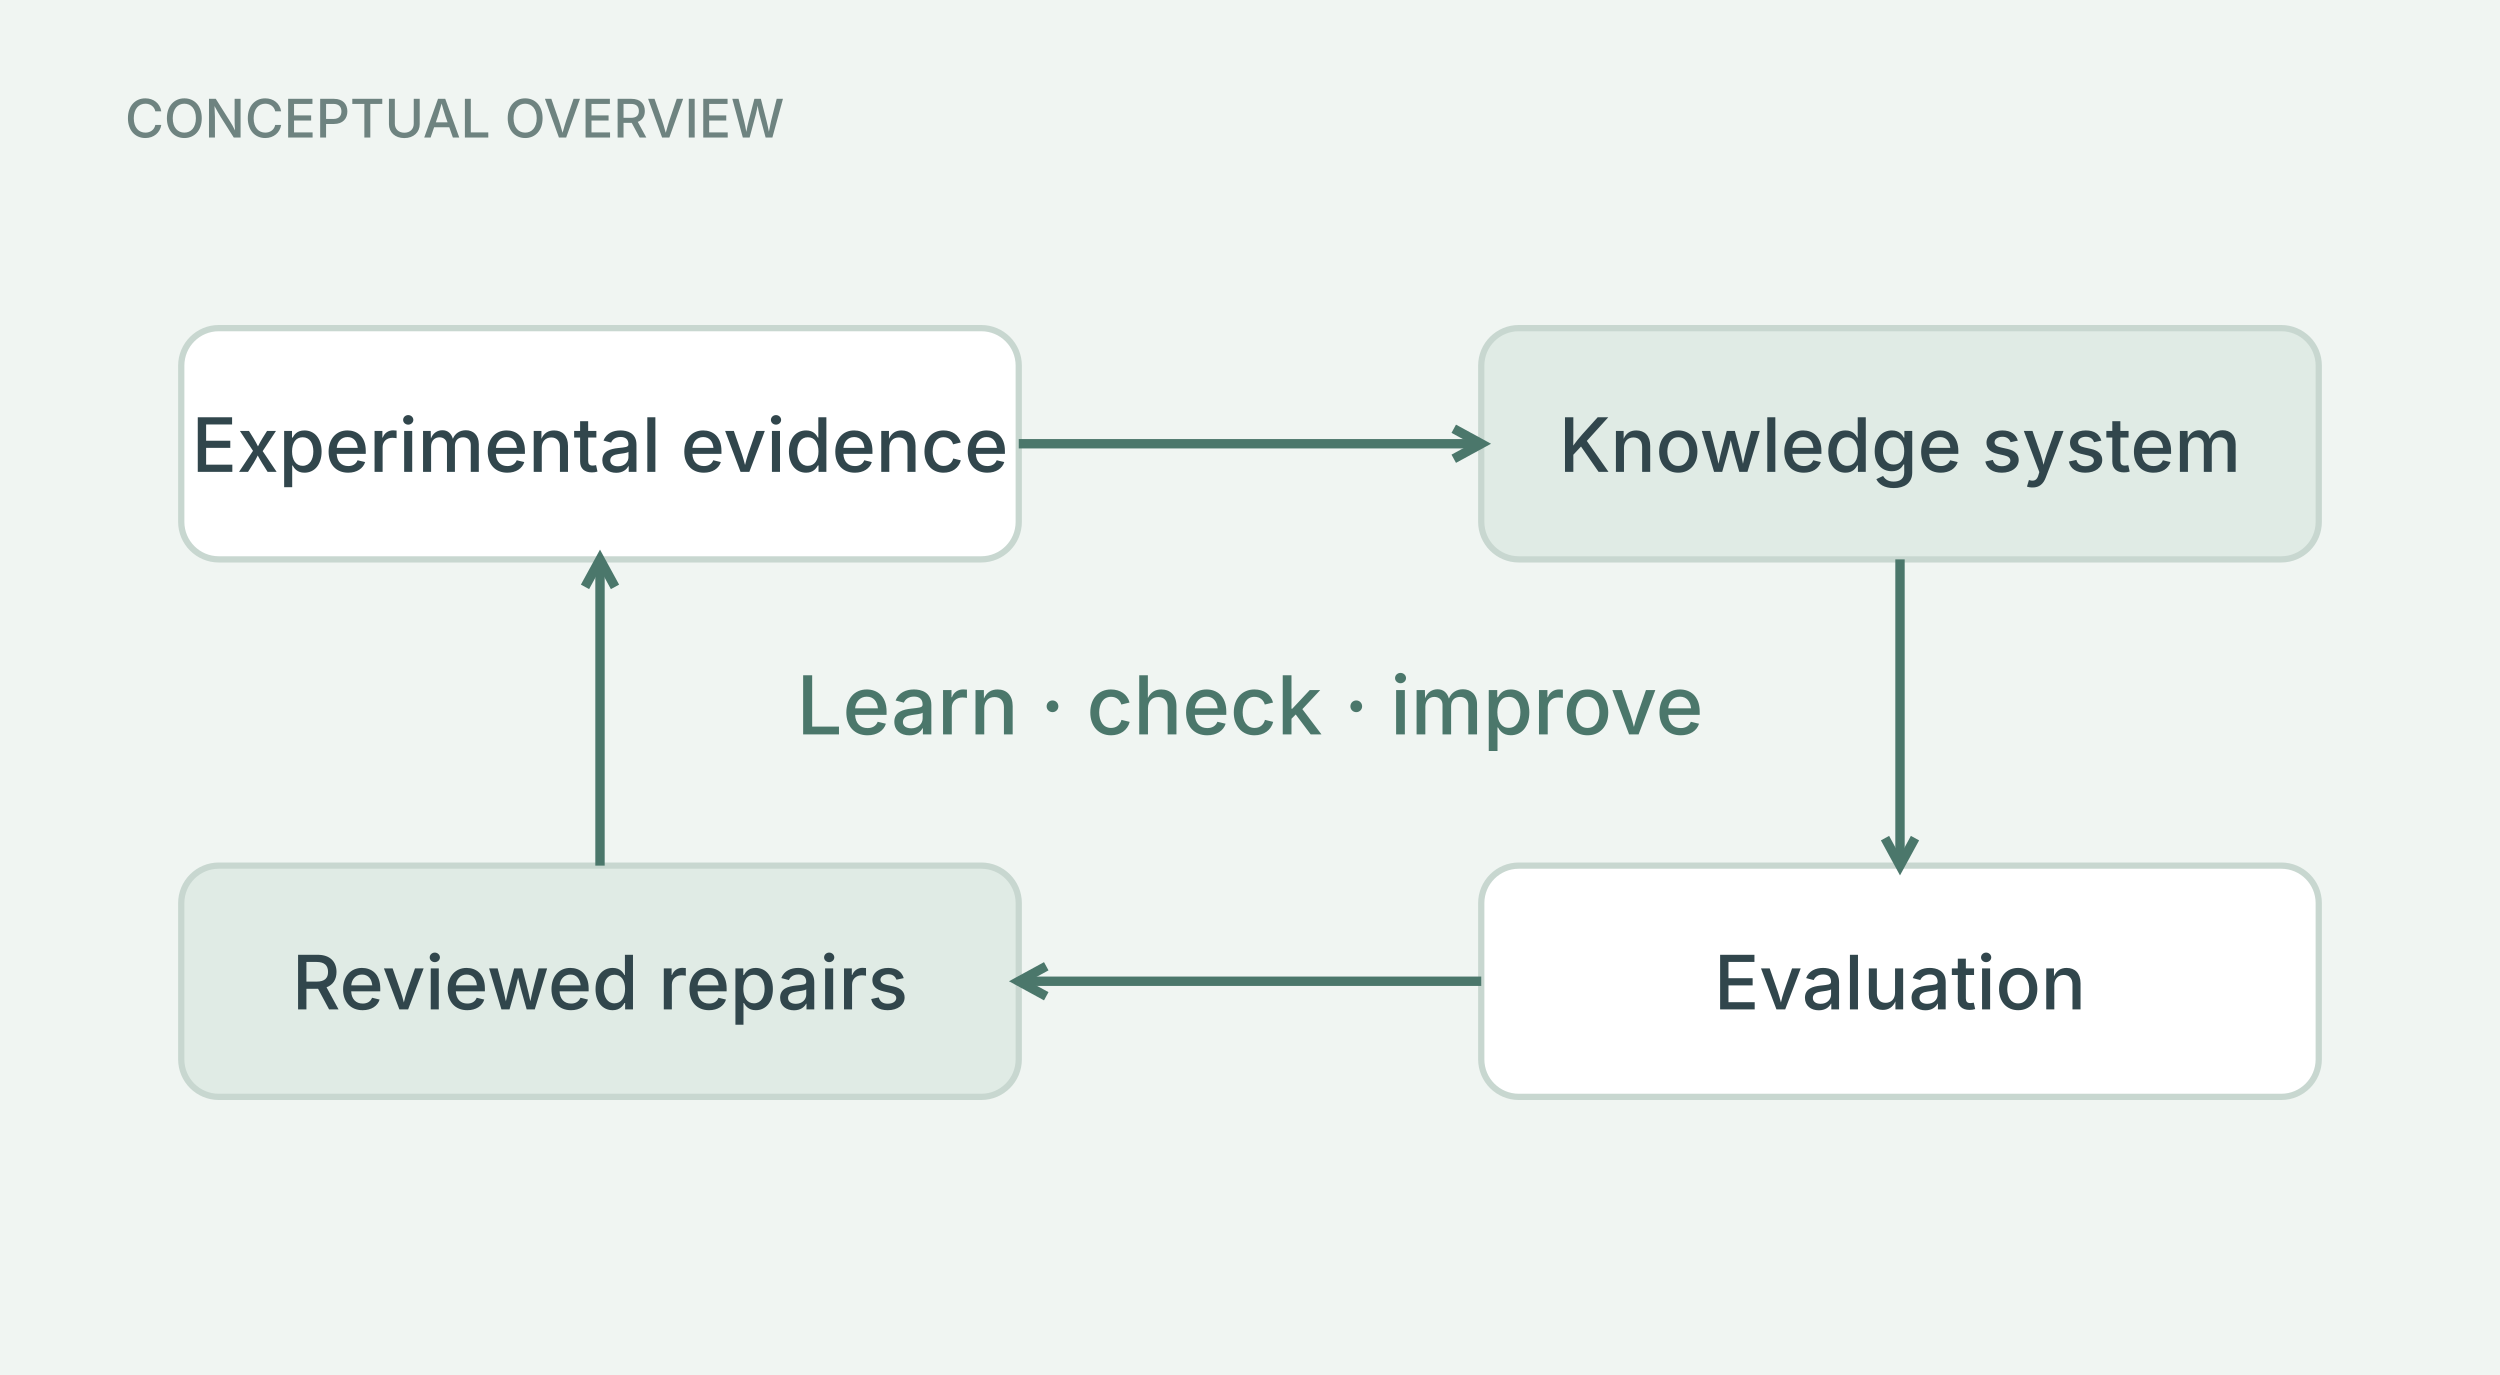
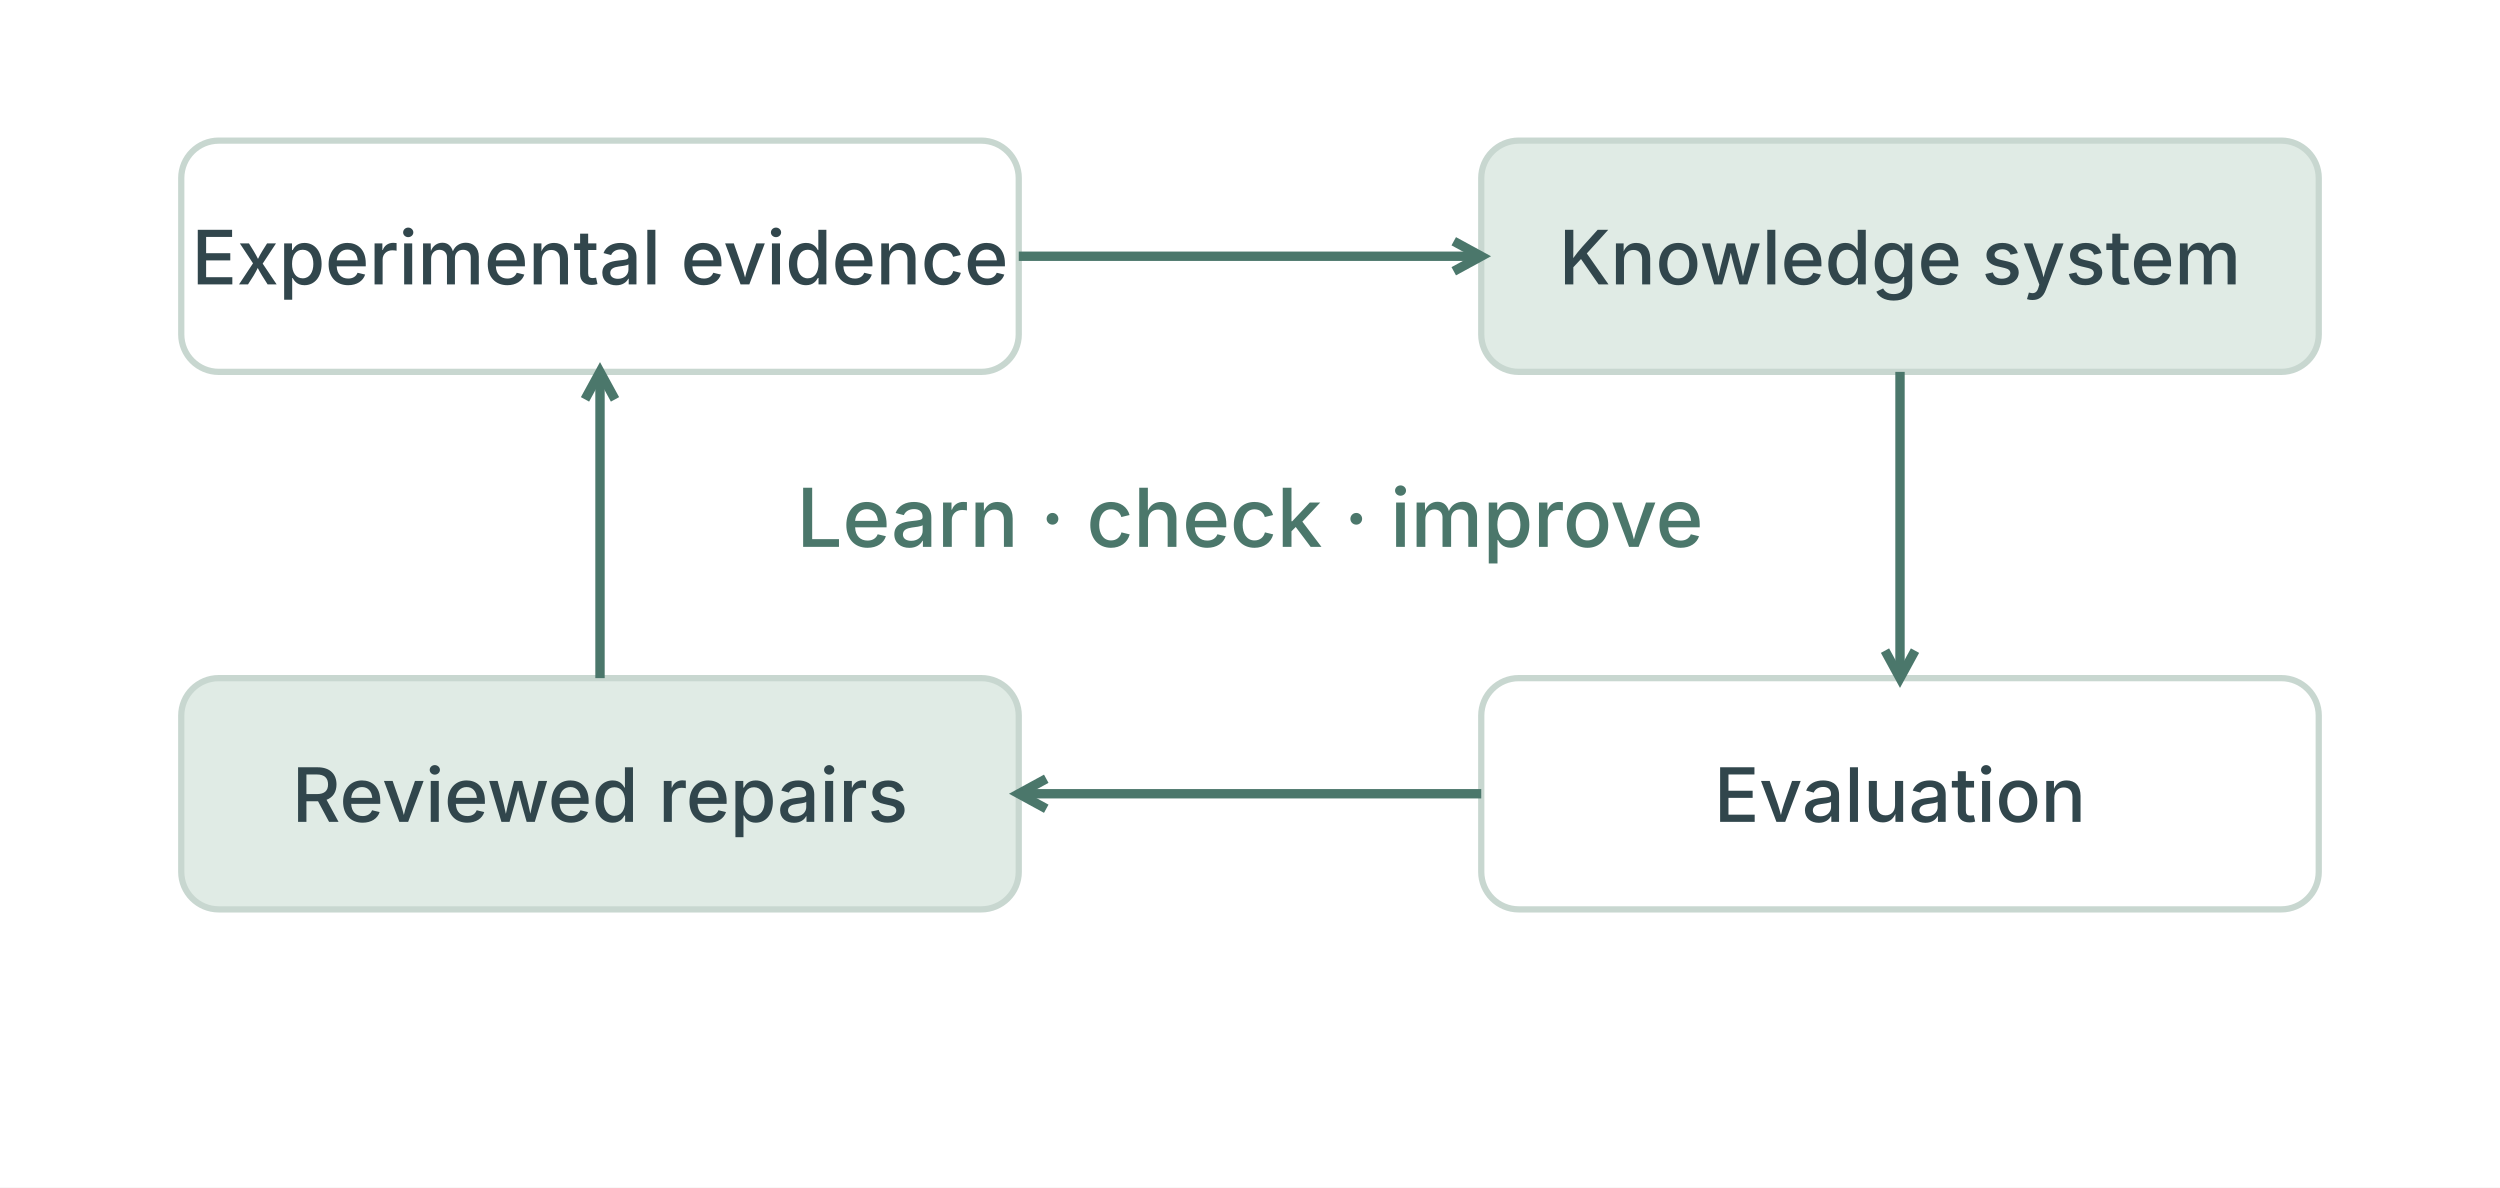
- <svg xmlns="http://www.w3.org/2000/svg" width="800" height="440" viewBox="0 0 800 440" role="img" aria-labelledby="title">
-   <rect width="800" height="440" fill="#f0f5f2" />
-   <text x="40" y="44" text-anchor="start" font-family="Inter,Arial,sans-serif" font-size="17" font-weight="500" fill="#6e8380">CONCEPTUAL OVERVIEW</text>
+ <svg xmlns="http://www.w3.org/2000/svg" width="800" height="380" viewBox="0 60 800 380" role="img" aria-labelledby="title">
+   <rect width="800" height="440" fill="#ffffff" />
  <rect x="58" y="105" width="268" height="74" rx="12" fill="#fff" stroke="#c8d7d0" stroke-width="2" />
  <text x="192.0" y="151" text-anchor="middle" font-family="Inter,Arial,sans-serif" font-size="24" font-weight="500" fill="#31464c">Experimental evidence</text>
  <rect x="474" y="105" width="268" height="74" rx="12" fill="#e0ebe5" stroke="#c8d7d0" stroke-width="2" />
  <text x="608.0" y="151" text-anchor="middle" font-family="Inter,Arial,sans-serif" font-size="24" font-weight="500" fill="#31464c">Knowledge system</text>
  <rect x="474" y="277" width="268" height="74" rx="12" fill="#fff" stroke="#c8d7d0" stroke-width="2" />
  <text x="608.0" y="323" text-anchor="middle" font-family="Inter,Arial,sans-serif" font-size="24" font-weight="500" fill="#31464c">Evaluation</text>
  <rect x="58" y="277" width="268" height="74" rx="12" fill="#e0ebe5" stroke="#c8d7d0" stroke-width="2" />
  <text x="192.0" y="323" text-anchor="middle" font-family="Inter,Arial,sans-serif" font-size="24" font-weight="500" fill="#31464c">Reviewed repairs</text>
  <line x1="326" y1="142" x2="474" y2="142" stroke="#4b776b" stroke-width="3" />
  <path d="M 465.2 146.8 L 474 142 L 465.2 137.2" fill="none" stroke="#4b776b" stroke-width="3" />
  <line x1="608" y1="179" x2="608" y2="277" stroke="#4b776b" stroke-width="3" />
  <path d="M 603.2 268.2 L 608 277 L 612.8 268.2" fill="none" stroke="#4b776b" stroke-width="3" />
  <line x1="474" y1="314" x2="326" y2="314" stroke="#4b776b" stroke-width="3" />
  <path d="M 334.8 309.2 L 326 314 L 334.8 318.8" fill="none" stroke="#4b776b" stroke-width="3" />
  <line x1="192" y1="277" x2="192" y2="179" stroke="#4b776b" stroke-width="3" />
  <path d="M 196.8 187.8 L 192 179 L 187.2 187.8" fill="none" stroke="#4b776b" stroke-width="3" />
  <text x="400" y="235" text-anchor="middle" font-family="Inter,Arial,sans-serif" font-size="26" font-weight="500" fill="#4b776b">Learn · check · improve</text>
</svg>
